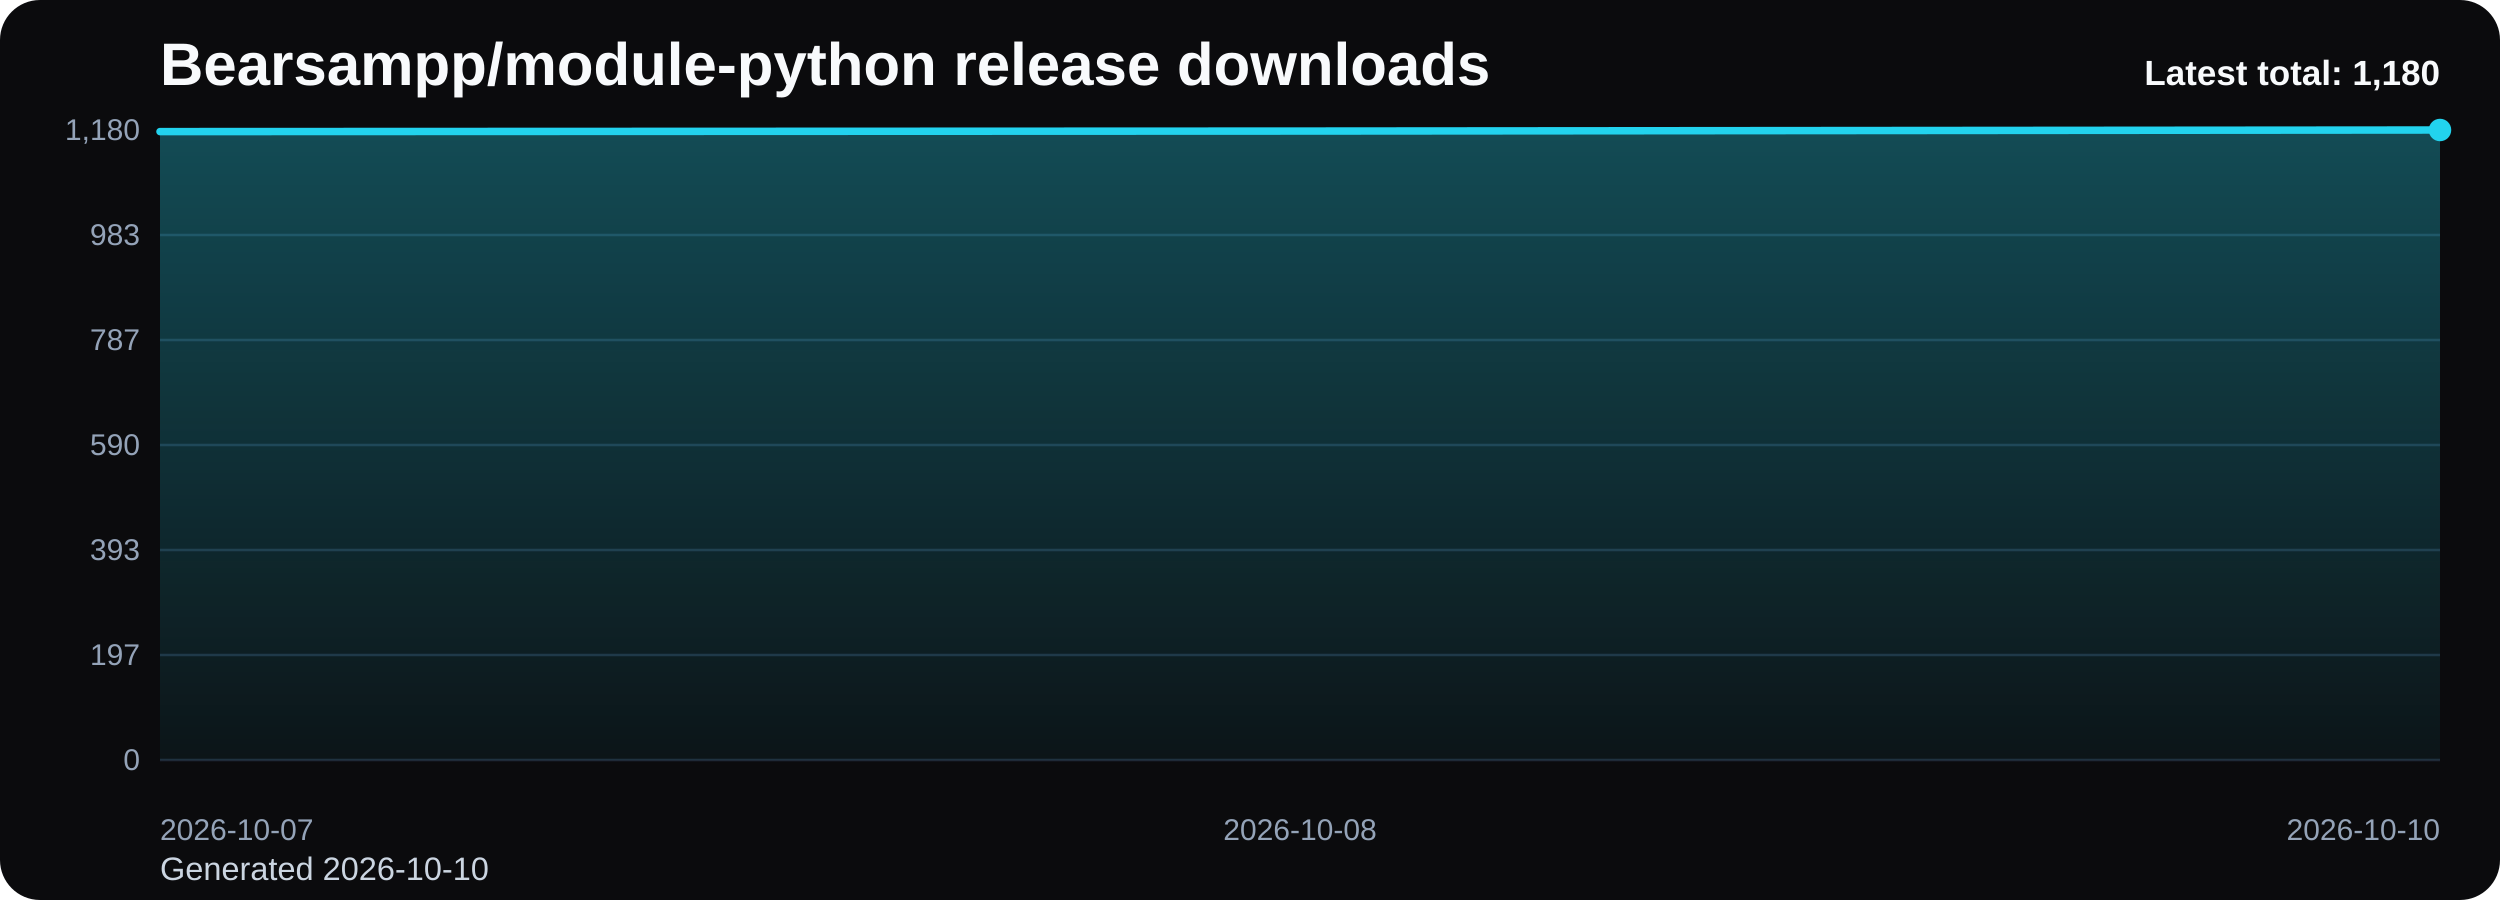
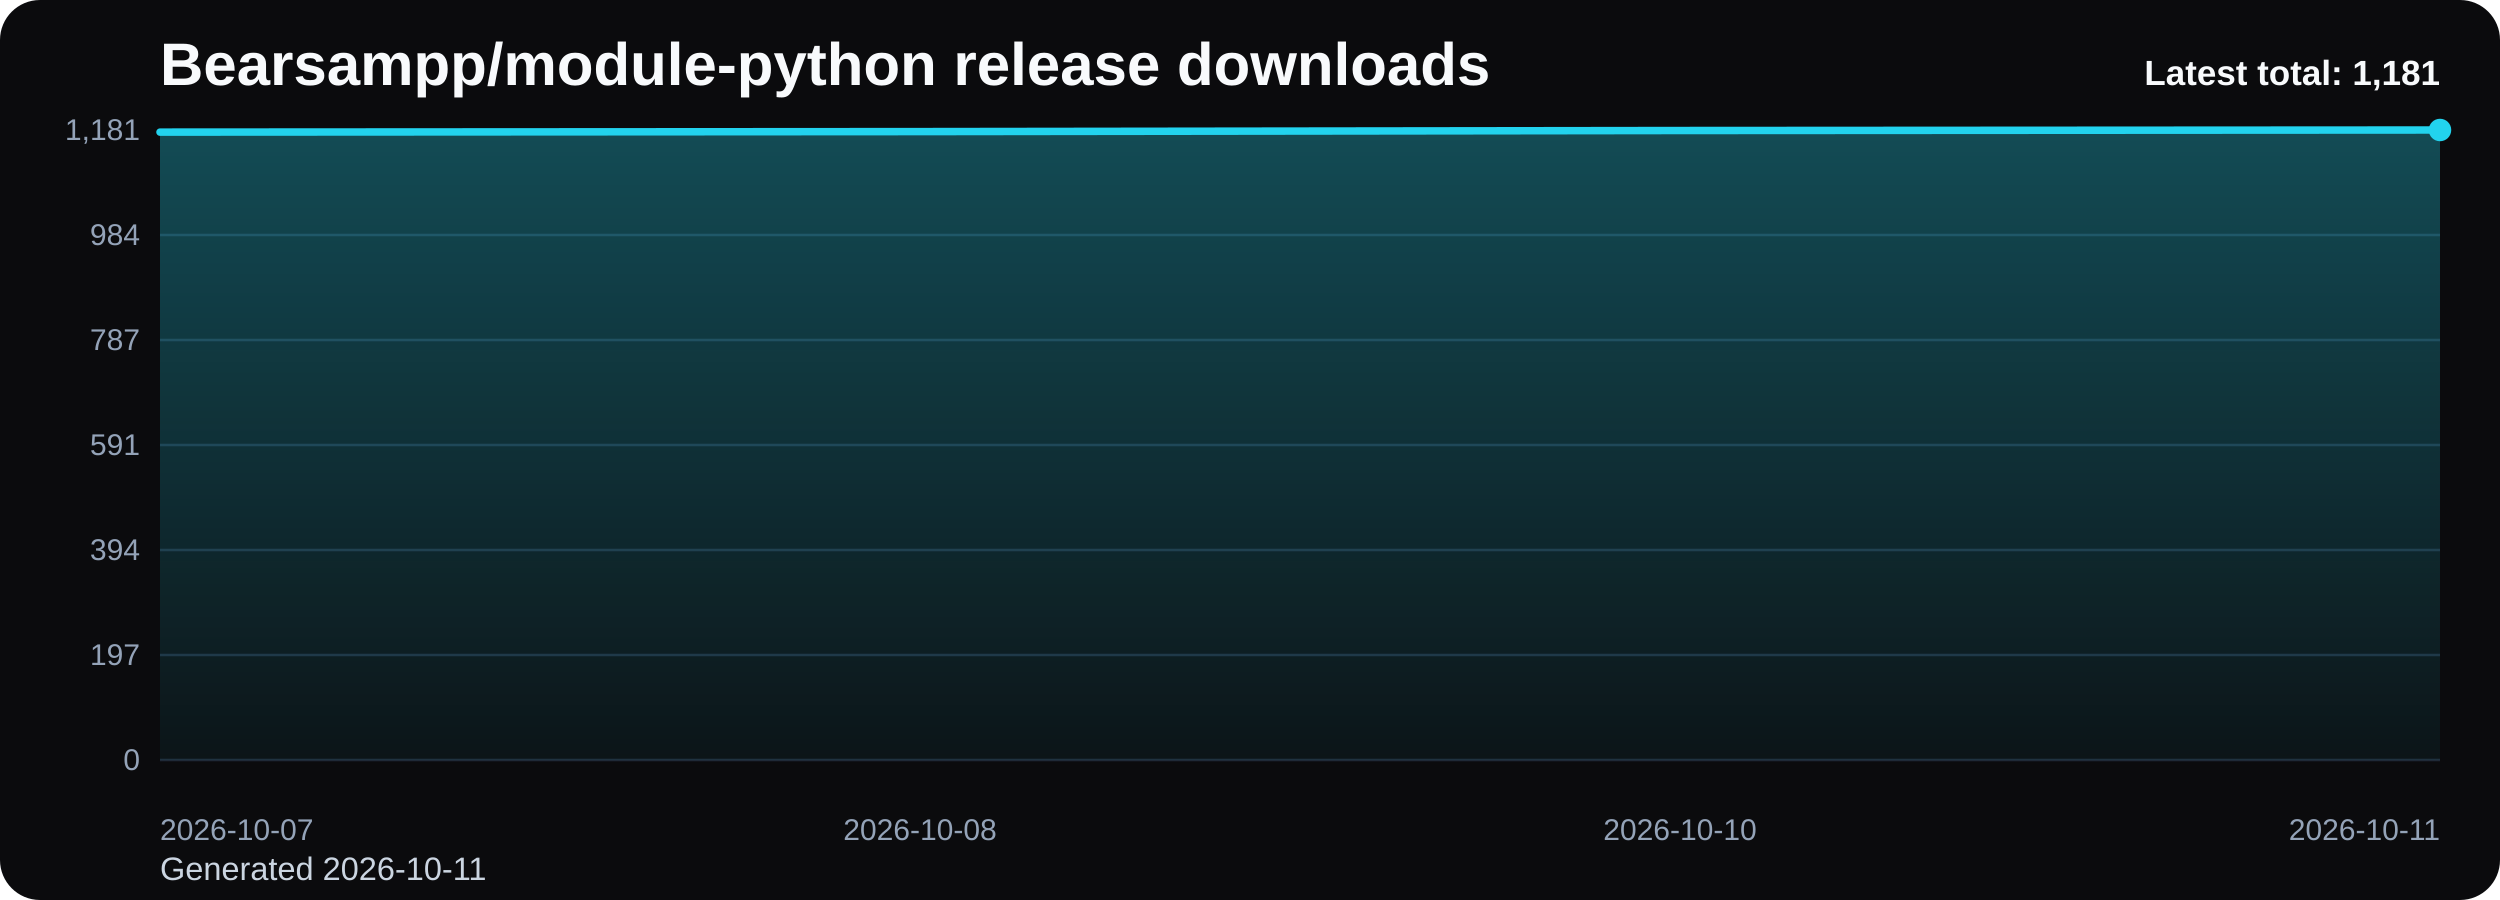
<svg xmlns="http://www.w3.org/2000/svg" viewBox="0 0 1000 360" role="img" aria-label="Bearsampp/module-python release downloads chart">
  <defs>
    <linearGradient id="fill-total-trend-black" x1="0" y1="0" x2="0" y2="1">
      <stop offset="0%" stop-color="#22d3ee" stop-opacity="0.32" />
      <stop offset="100%" stop-color="#22d3ee" stop-opacity="0.05" />
    </linearGradient>
    <style>
      .bg { fill: #0b0b0d; }
      .title { font: 700 24px Arial, sans-serif; fill: #f8fafc; }
      .sub { font: 400 13px Arial, sans-serif; fill: #cbd5e1; }
      .grid { stroke: #1f2937; stroke-width: 1; }
      .axis { font: 400 12px Arial, sans-serif; fill: #94a3b8; }
      .line { fill: none; stroke: #22d3ee; stroke-width: 3; stroke-linecap: round; stroke-linejoin: round; }
      .dot { fill: #22d3ee; }
      .value { font: 600 11px Arial, sans-serif; fill: #cbd5e1; }
      .latest { font: 700 14px Arial, sans-serif; fill: #f8fafc; }
    </style>
  </defs>
  <rect class="bg" x="0" y="0" width="1000" height="360" rx="16" />
  <text class="title" x="64" y="34">Bearsampp/module-python release downloads</text>
-   <text class="sub" x="64" y="352">Generated 2026-10-10</text>
+   <text class="sub" x="64" y="352">Generated 2026-10-11</text>
  <line x1="64" y1="52.00" x2="976" y2="52.00" class="grid" />
-   <text x="56" y="56.00" text-anchor="end" class="axis">1,180</text>
+   <text x="56" y="56.00" text-anchor="end" class="axis">1,181</text>
  <line x1="64" y1="94.00" x2="976" y2="94.00" class="grid" />
-   <text x="56" y="98.00" text-anchor="end" class="axis">983</text>
+   <text x="56" y="98.00" text-anchor="end" class="axis">984</text>
  <line x1="64" y1="136.00" x2="976" y2="136.00" class="grid" />
  <text x="56" y="140.00" text-anchor="end" class="axis">787</text>
  <line x1="64" y1="178.00" x2="976" y2="178.00" class="grid" />
-   <text x="56" y="182.00" text-anchor="end" class="axis">590</text>
+   <text x="56" y="182.00" text-anchor="end" class="axis">591</text>
  <line x1="64" y1="220.00" x2="976" y2="220.00" class="grid" />
-   <text x="56" y="224.00" text-anchor="end" class="axis">393</text>
+   <text x="56" y="224.00" text-anchor="end" class="axis">394</text>
  <line x1="64" y1="262.00" x2="976" y2="262.00" class="grid" />
  <text x="56" y="266.00" text-anchor="end" class="axis">197</text>
  <line x1="64" y1="304.00" x2="976" y2="304.00" class="grid" />
  <text x="56" y="308.00" text-anchor="end" class="axis">0</text>
-   <path d="M 64.00 304 L 64.00 52.64 L 520.00 52.43 L 976.00 52.00 L 976.00 304 Z" fill="url(#fill-total-trend-black)" />
-   <polyline class="line" points="64.00,52.64 520.00,52.43 976.00,52.00" />
+   <path d="M 64.00 304 L 64.00 52.85 L 368.00 52.64 L 672.00 52.21 L 976.00 52.00 L 976.00 304 Z" fill="url(#fill-total-trend-black)" />
+   <polyline class="line" points="64.00,52.85 368.00,52.64 672.00,52.21 976.00,52.00" />
  <circle class="dot" cx="976.00" cy="52.00" r="4.5" />
  <text class="axis" x="64.00" y="336" text-anchor="start">2026-10-07</text>
-   <text class="axis" x="520.00" y="336" text-anchor="middle">2026-10-08</text>
-   <text class="axis" x="976.00" y="336" text-anchor="end">2026-10-10</text>
-   <text class="latest" x="976" y="34" text-anchor="end">Latest total: 1,180</text>
+   <text class="axis" x="368.00" y="336" text-anchor="middle">2026-10-08</text>
+   <text class="axis" x="672.00" y="336" text-anchor="middle">2026-10-10</text>
+   <text class="axis" x="976.00" y="336" text-anchor="end">2026-10-11</text>
+   <text class="latest" x="976" y="34" text-anchor="end">Latest total: 1,181</text>
</svg>
